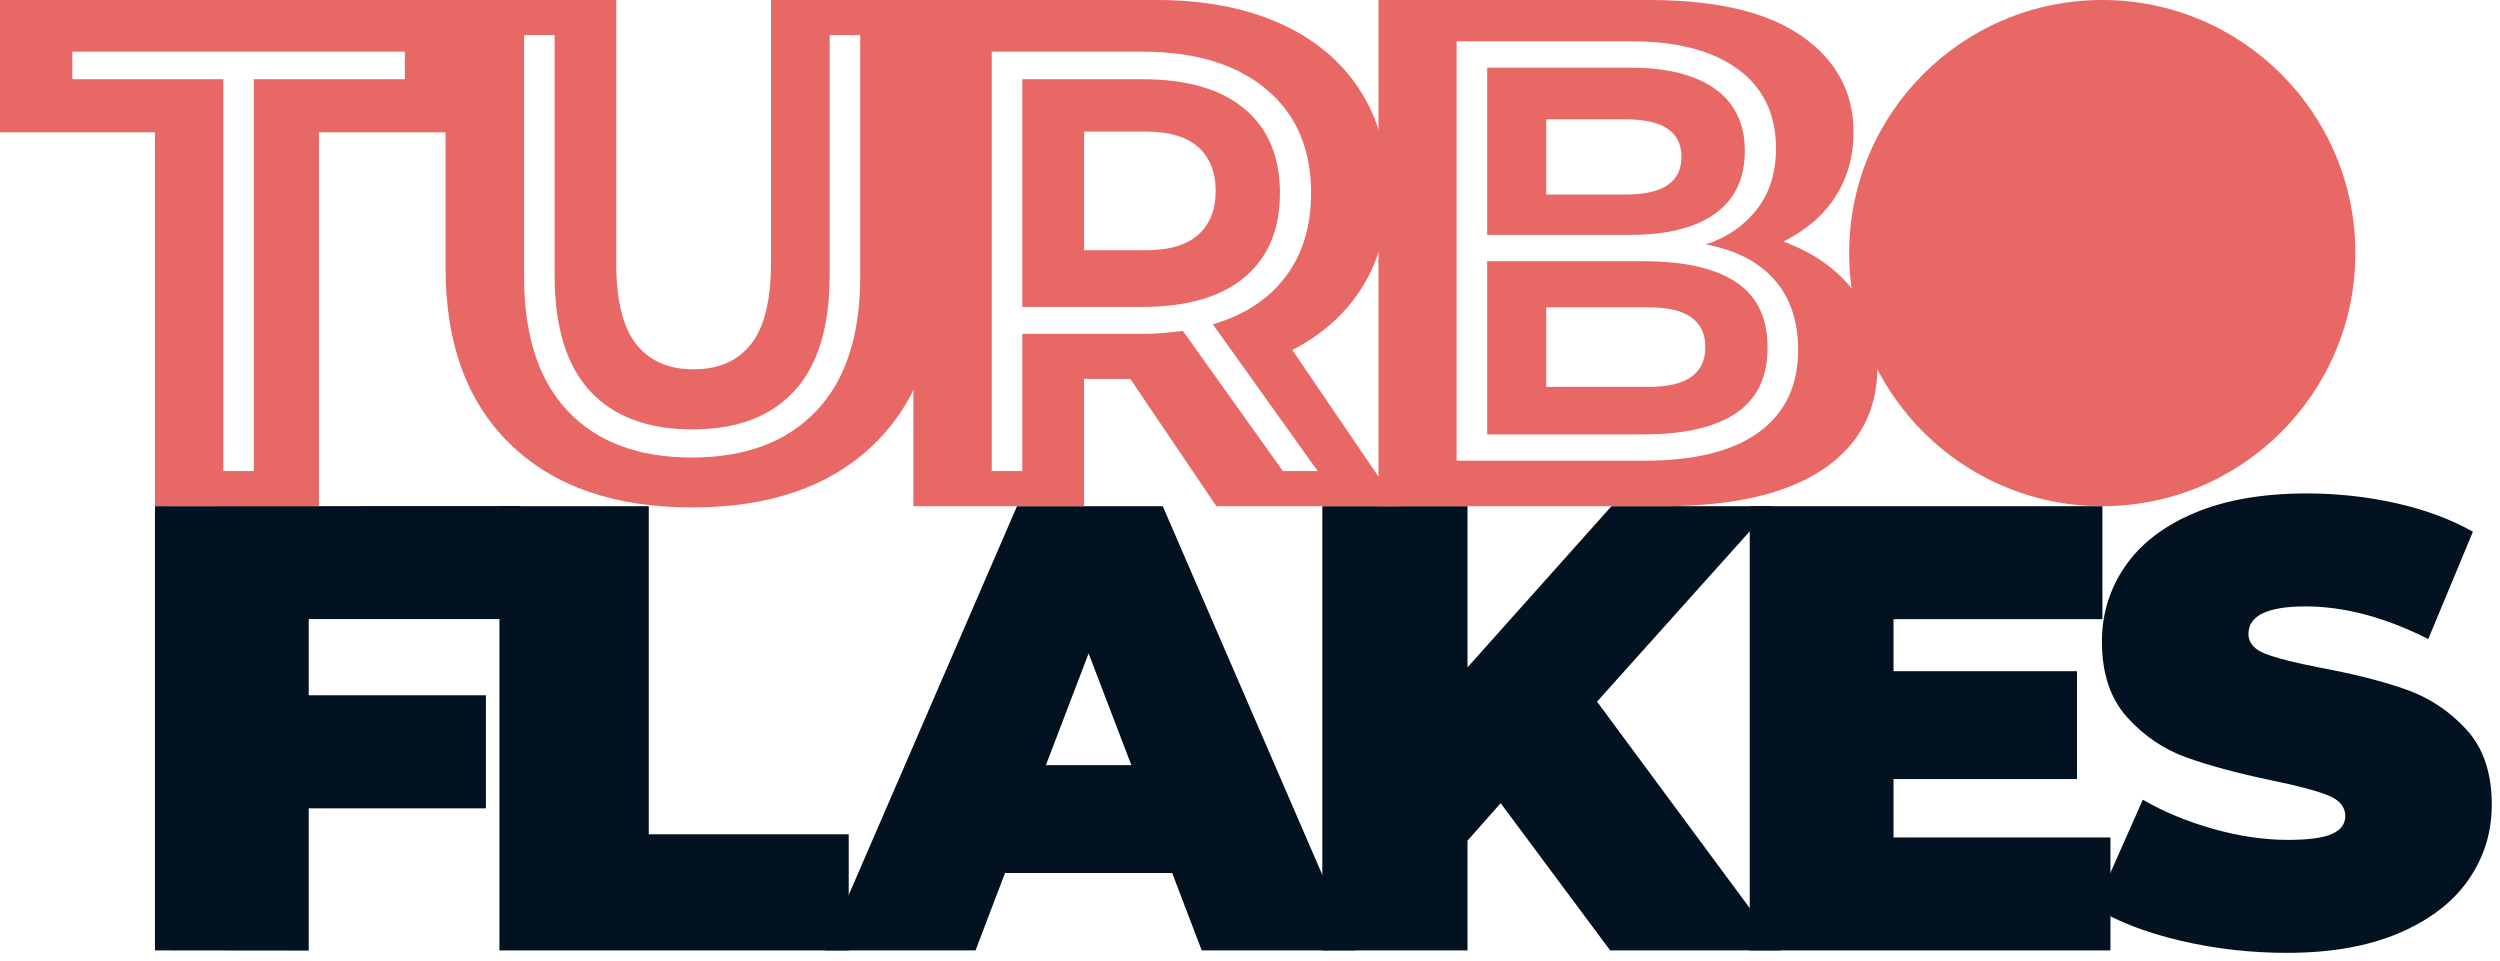
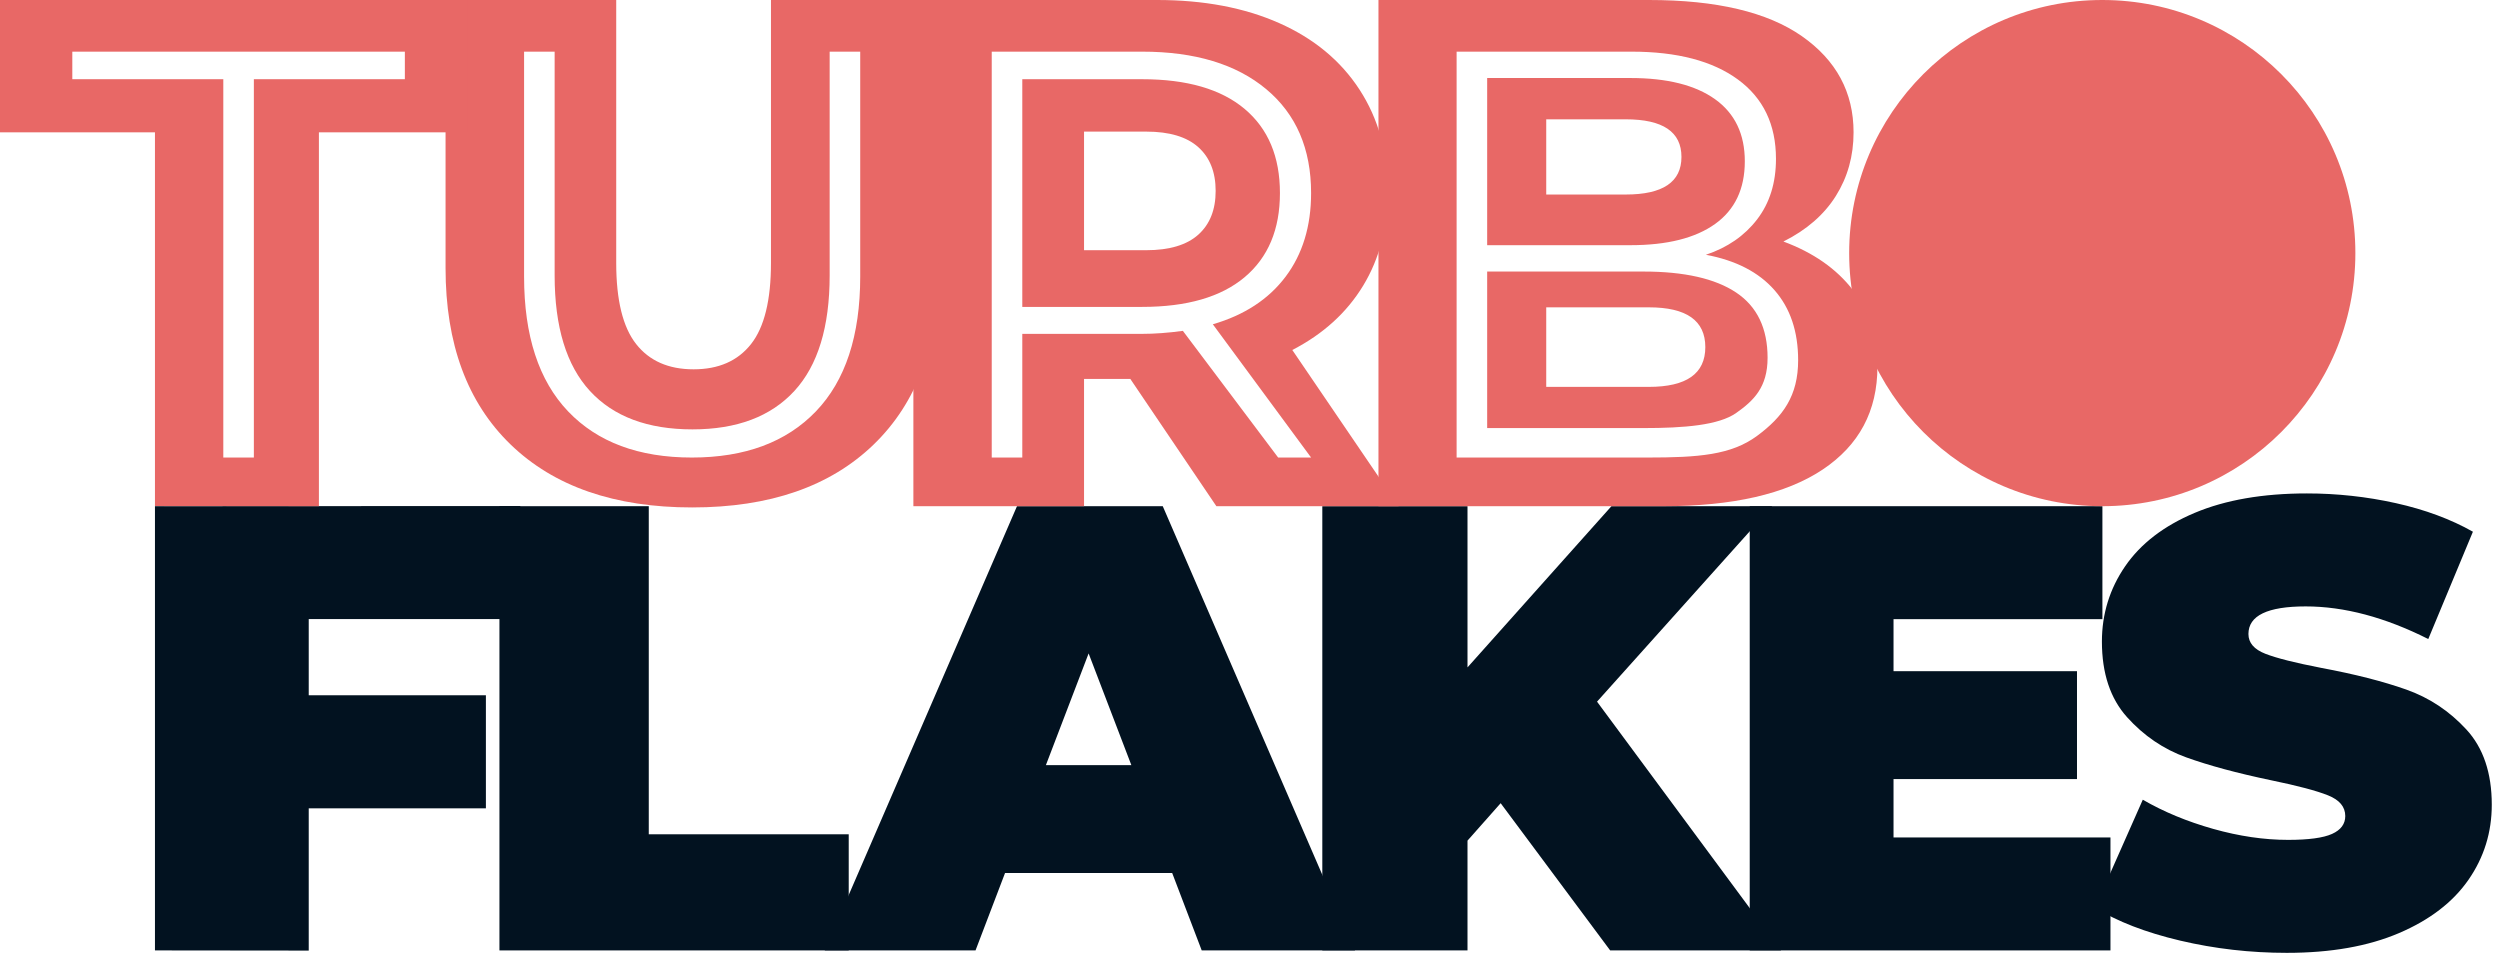
<svg xmlns="http://www.w3.org/2000/svg" width="242px" height="93px" viewBox="0 0 242 93" version="1.1">
  <g id="Page-1" stroke="none" stroke-width="1" fill="none" fill-rule="evenodd">
    <g id="Artboard" transform="translate(-537, -183)">
      <g id="TURBOFLAKES" transform="translate(537, 183)">
        <g>
          <g id="FLAKES" transform="translate(15, 47)" fill="#021220" fill-rule="nonzero">
            <g id="S" transform="translate(187, 0)">
              <path d="M19.361,45.236 C15.83,45.236 12.391,44.841 9.043,44.052 C5.696,43.262 2.946,42.198 0.796,40.862 L5.422,30.412 C7.451,31.587 9.723,32.528 12.239,33.237 C14.755,33.946 17.17,34.3 19.483,34.3 C21.471,34.3 22.891,34.108 23.743,33.723 C24.596,33.338 25.022,32.761 25.022,31.992 C25.022,31.101 24.464,30.432 23.348,29.987 C22.232,29.541 20.396,29.055 17.839,28.529 C14.552,27.84 11.813,27.101 9.622,26.311 C7.43,25.521 5.523,24.225 3.9,22.423 C2.277,20.62 1.465,18.18 1.465,15.102 C1.465,12.429 2.216,9.999 3.717,7.811 C5.219,5.624 7.461,3.903 10.443,2.647 C13.426,1.392 17.048,0.764 21.309,0.764 C24.23,0.764 27.101,1.078 29.922,1.705 C32.742,2.333 35.228,3.255 37.378,4.47 L33.057,14.859 C28.877,12.753 24.92,11.7 21.187,11.7 C17.494,11.7 15.648,12.591 15.648,14.373 C15.648,15.223 16.196,15.861 17.291,16.287 C18.387,16.712 20.193,17.168 22.709,17.654 C25.955,18.261 28.694,18.96 30.926,19.75 C33.158,20.539 35.096,21.825 36.739,23.608 C38.383,25.39 39.204,27.82 39.204,30.898 C39.204,33.571 38.454,35.991 36.952,38.158 C35.451,40.325 33.209,42.047 30.226,43.322 C27.243,44.598 23.622,45.236 19.361,45.236 Z" />
              <path d="M19.206,41.044 C16.617,41.044 14.154,40.599 11.817,39.71 C9.481,38.821 7.657,37.671 6.345,36.262 L7.505,34.349 C8.749,35.658 10.422,36.723 12.523,37.546 C14.625,38.368 16.836,38.779 19.156,38.779 C22.518,38.779 25.057,38.141 26.771,36.866 C28.486,35.591 29.343,33.929 29.343,31.882 C29.343,30.305 28.89,29.047 27.982,28.107 C27.074,27.167 25.948,26.446 24.603,25.942 C23.258,25.439 21.442,24.919 19.156,24.382 C16.567,23.744 14.49,23.123 12.927,22.519 C11.363,21.915 10.035,20.984 8.943,19.725 C7.85,18.467 7.303,16.78 7.303,14.666 C7.303,12.955 7.757,11.386 8.665,9.959 C9.573,8.533 10.96,7.401 12.826,6.562 C14.692,5.723 17.021,5.303 19.811,5.303 C21.761,5.303 23.678,5.588 25.561,6.159 C27.444,6.729 29.074,7.501 30.453,8.474 L29.495,10.538 C28.083,9.565 26.528,8.827 24.83,8.323 C23.132,7.82 21.459,7.568 19.811,7.568 C16.55,7.568 14.079,8.223 12.397,9.532 C10.716,10.84 9.876,12.535 9.876,14.616 C9.876,16.193 10.33,17.452 11.237,18.391 C12.145,19.331 13.272,20.053 14.617,20.556 C15.961,21.059 17.794,21.596 20.114,22.167 C22.703,22.804 24.771,23.425 26.317,24.029 C27.864,24.633 29.184,25.548 30.277,26.773 C31.369,27.998 31.916,29.651 31.916,31.731 C31.916,33.443 31.453,35.003 30.529,36.413 C29.604,37.822 28.183,38.947 26.267,39.786 C24.35,40.625 21.997,41.044 19.206,41.044 Z" />
            </g>
            <g id="E" transform="translate(154, 2)">
              <polygon points="35.293 32.066 35.293 43 0.373 43 0.373 0 34.513 0 34.513 10.934 14.293 10.934 14.293 15.971 32.053 15.971 32.053 26.414 14.293 26.414 14.293 32.066" />
              <polygon points="30.591 37.148 30.591 39.49 6.579 39.49 6.579 3.861 29.845 3.861 29.845 6.203 9.114 6.203 9.114 20.25 27.657 20.25 27.657 22.541 9.114 22.541 9.114 37.148" />
            </g>
            <g id="K" transform="translate(113, 2)">
              <polygon points="17.264 28.749 14.054 32.373 14.054 43 0 43 0 0 14.054 0 14.054 15.603 27.987 0 43.555 0 26.593 18.92 44.403 43 27.865 43" />
              <polygon points="17.094 22.808 9.214 31.002 9.214 40.367 6.654 40.367 6.654 4.739 9.214 4.739 9.214 27.643 31.148 4.739 34.26 4.739 18.8 20.924 35.314 40.367 32.202 40.367" />
            </g>
            <g id="A" transform="translate(64, 2)">
              <path d="M34.467,35.506 L18.289,35.506 L15.431,43 L0.834,43 L19.445,0 L33.555,0 L52.166,43 L37.326,43 L34.467,35.506 Z M30.514,25.063 L26.378,14.251 L22.243,25.063 L30.514,25.063 Z" />
              <path d="M35.705,30.34 L15.245,30.34 L10.76,40.367 L7.988,40.367 L24.215,4.739 L26.785,4.739 L43.012,40.367 L40.24,40.367 L35.705,30.34 Z M34.747,28.152 L25.475,7.589 L16.253,28.152 L34.747,28.152 Z" />
            </g>
            <g id="L" transform="translate(33, 2)">
              <polygon points="0.346 0 14.801 0 14.801 31.759 34.156 31.759 34.156 43 0.346 43" />
              <polygon points="4.125 3.51 6.713 3.51 6.713 36.797 27.166 36.797 27.166 39.139 4.125 39.139" />
            </g>
            <g id="F" transform="translate(0, 1)">
              <polygon points="14.885 11.926 14.885 19.303 32.035 19.303 32.035 30.246 14.885 30.246 14.885 44.017 -5.68434189e-14 44 -5.68434189e-14 1 35.368 0.983 35.368 11.926" />
              <polygon points="8.183 8.607 8.183 23.825 27.178 23.825 27.178 26.166 8.183 26.166 8.183 41.894 5.585 41.894 5.585 6.265 29.419 6.265 29.419 8.607" />
            </g>
          </g>
          <g id="TURBO" fill="#E86866">
            <g id="O" transform="translate(179, 0)">
              <circle id="Oval" cx="24.5" cy="24.5" r="24.5" />
            </g>
            <g id="B" transform="translate(133, 0)" fill-rule="nonzero">
-               <path d="M39.635,23.38 C42.528,24.453 44.768,26.017 46.355,28.07 C47.942,30.123 48.735,32.597 48.735,35.49 C48.735,39.783 46.962,43.108 43.415,45.465 C39.868,47.822 34.735,49 28.015,49 L0.435,49 L0.435,0 L26.615,0 C33.148,0 38.083,1.167 41.42,3.5 C44.757,5.833 46.425,8.937 46.425,12.81 C46.425,15.097 45.853,17.15 44.71,18.97 C43.567,20.79 41.875,22.26 39.635,23.38 Z M16.675,11.55 L16.675,18.83 L24.375,18.83 C27.968,18.83 29.765,17.617 29.765,15.19 C29.765,12.763 27.968,11.55 24.375,11.55 L16.675,11.55 Z M26.615,37.45 C30.255,37.45 32.075,36.167 32.075,33.6 C32.075,31.033 30.255,29.75 26.615,29.75 L16.675,29.75 L16.675,37.45 L26.615,37.45 Z M32.128,23.662 C34.216,22.966 35.869,21.825 37.087,20.24 C38.305,18.655 38.914,16.702 38.914,14.382 C38.914,11.057 37.686,8.495 35.231,6.697 C32.776,4.899 29.344,4 24.936,4 L8,4 L8,44.6 L26.096,44.6 C31.045,44.6 34.777,43.672 37.29,41.816 C39.803,39.96 41.06,37.311 41.06,33.87 C41.06,31.086 40.296,28.824 38.769,27.084 C37.242,25.344 35.028,24.203 32.128,23.662 Z M10.958,6.552 L24.82,6.552 C28.377,6.552 31.113,7.238 33.027,8.611 C34.941,9.984 35.898,11.985 35.898,14.614 C35.898,17.282 34.941,19.302 33.027,20.675 C31.113,22.048 28.377,22.734 24.82,22.734 L10.958,22.734 L10.958,6.552 Z M26.096,42.048 L10.958,42.048 L10.958,25.286 L26.096,25.286 C30.04,25.286 33.027,25.963 35.057,27.316 C37.087,28.669 38.102,30.777 38.102,33.638 C38.102,36.499 37.087,38.616 35.057,39.989 C33.027,41.362 30.04,42.048 26.096,42.048 Z" id="Combined-Shape" />
+               <path d="M39.635,23.38 C42.528,24.453 44.768,26.017 46.355,28.07 C47.942,30.123 48.735,32.597 48.735,35.49 C48.735,39.783 46.962,43.108 43.415,45.465 C39.868,47.822 34.735,49 28.015,49 L0.435,49 L0.435,0 L26.615,0 C33.148,0 38.083,1.167 41.42,3.5 C44.757,5.833 46.425,8.937 46.425,12.81 C46.425,15.097 45.853,17.15 44.71,18.97 C43.567,20.79 41.875,22.26 39.635,23.38 Z M16.675,11.55 L16.675,18.83 L24.375,18.83 C27.968,18.83 29.765,17.617 29.765,15.19 C29.765,12.763 27.968,11.55 24.375,11.55 L16.675,11.55 Z M26.615,37.45 C30.255,37.45 32.075,36.167 32.075,33.6 C32.075,31.033 30.255,29.75 26.615,29.75 L16.675,29.75 L16.675,37.45 L26.615,37.45 Z M32.128,24.662 C34.216,23.966 35.869,22.825 37.087,21.24 C38.305,19.655 38.914,17.702 38.914,15.382 C38.914,12.057 37.686,9.495 35.231,7.697 C32.776,5.899 29.344,5 24.936,5 L8,5 L8,44.29 L26.463,44.29 C31.412,44.29 34.574,44.047 37.087,42.191 C39.6,40.335 41.06,38.311 41.06,34.87 C41.06,32.086 40.296,29.824 38.769,28.084 C37.242,26.344 35.028,25.203 32.128,24.662 Z M10.958,7.552 L24.82,7.552 C28.377,7.552 31.113,8.238 33.027,9.611 C34.941,10.984 35.898,12.985 35.898,15.614 C35.898,18.282 34.941,20.302 33.027,21.675 C31.113,23.048 28.377,23.734 24.82,23.734 L10.958,23.734 L10.958,7.552 Z M26.096,41.438 L10.958,41.438 L10.958,26.286 L26.096,26.286 C30.04,26.286 33.027,26.963 35.057,28.316 C37.087,29.669 38.102,31.777 38.102,34.638 C38.102,37.499 36.742,38.794 35.057,39.979 C33.372,41.163 30.04,41.438 26.096,41.438 Z" id="Combined-Shape" />
            </g>
            <g id="R" transform="translate(88, 0)" fill-rule="nonzero">
-               <path d="M21.415,36.68 L16.935,36.68 L16.935,49 L0.415,49 L0.415,0 L24.005,0 C28.532,0 32.475,0.747 35.835,2.24 C39.195,3.733 41.785,5.88 43.605,8.68 C45.425,11.48 46.335,14.747 46.335,18.48 C46.335,21.98 45.542,25.037 43.955,27.65 C42.368,30.263 40.082,32.34 37.095,33.88 L47.385,49 L29.745,49 L21.415,36.68 Z M29.675,18.48 C29.675,16.66 29.115,15.248 27.995,14.245 C26.875,13.242 25.195,12.74 22.955,12.74 L16.935,12.74 L16.935,24.22 L22.955,24.22 C25.195,24.22 26.875,23.718 27.995,22.715 C29.115,21.712 29.675,20.3 29.675,18.48 Z M36.188,45.6 L39.552,45.6 L29.402,31.39 C32.457,30.501 34.806,28.964 36.449,26.779 C38.092,24.594 38.914,21.897 38.914,18.688 C38.914,14.396 37.464,11.042 34.564,8.625 C31.664,6.208 27.662,5 22.558,5 L8,5 L8,45.6 L10.958,45.6 L10.958,32.318 L22.558,32.318 C23.757,32.318 25.071,32.221 26.502,32.028 L36.188,45.6 Z M22.558,29.708 L10.958,29.708 L10.958,7.668 L22.558,7.668 C26.889,7.668 30.195,8.625 32.476,10.539 C34.757,12.453 35.898,15.169 35.898,18.688 C35.898,22.207 34.757,24.923 32.476,26.837 C30.195,28.751 26.889,29.708 22.558,29.708 Z" id="Combined-Shape" />
+               <path d="M21.415,36.68 L16.935,36.68 L16.935,49 L0.415,49 L0.415,0 L24.005,0 C28.532,0 32.475,0.747 35.835,2.24 C39.195,3.733 41.785,5.88 43.605,8.68 C45.425,11.48 46.335,14.747 46.335,18.48 C46.335,21.98 45.542,25.037 43.955,27.65 C42.368,30.263 40.082,32.34 37.095,33.88 L47.385,49 L29.745,49 L21.415,36.68 Z M29.675,18.48 C29.675,16.66 29.115,15.248 27.995,14.245 C26.875,13.242 25.195,12.74 22.955,12.74 L16.935,12.74 L16.935,24.22 L22.955,24.22 C25.195,24.22 26.875,23.718 27.995,22.715 C29.115,21.712 29.675,20.3 29.675,18.48 Z M35.725,44.29 L38.914,44.29 L29.402,31.39 C32.457,30.501 34.806,28.964 36.449,26.779 C38.092,24.594 38.914,21.897 38.914,18.688 C38.914,14.396 37.464,11.042 34.564,8.625 C31.664,6.208 27.662,5 22.558,5 L8,5 L8,44.29 L10.958,44.29 L10.958,32.318 L22.558,32.318 C23.757,32.318 25.071,32.221 26.502,32.028 L35.725,44.29 Z M22.558,29.708 L10.958,29.708 L10.958,7.668 L22.558,7.668 C26.889,7.668 30.195,8.625 32.476,10.539 C34.757,12.453 35.898,15.169 35.898,18.688 C35.898,22.207 34.757,24.923 32.476,26.837 C30.195,28.751 26.889,29.708 22.558,29.708 Z" id="Combined-Shape" />
            </g>
            <g id="U" transform="translate(43, 0)" fill-rule="nonzero">
-               <path d="M24,49.12 C16.487,49.12 10.63,47.09 6.43,43.03 C2.23,38.97 0.13,33.277 0.13,25.95 L0.13,0 L16.65,0 L16.65,25.46 C16.65,29.053 17.292,31.667 18.575,33.3 C19.858,34.933 21.713,35.75 24.14,35.75 C26.567,35.75 28.422,34.933 29.705,33.3 C30.988,31.667 31.63,29.053 31.63,25.46 L31.63,0 L48,0 L47.87,25.95 C47.87,33.277 45.77,38.97 41.57,43.03 C37.37,47.09 31.513,49.12 24,49.12 Z M23.971,44.29 C29.114,44.29 33.116,42.801 35.977,39.824 C38.838,36.847 40.269,32.497 40.269,26.774 L40.269,3.4 L37.311,3.4 L37.311,26.658 C37.311,31.646 36.17,35.377 33.889,37.852 C31.608,40.327 28.321,41.564 24.029,41.564 C19.698,41.564 16.392,40.327 14.111,37.852 C11.83,35.377 10.689,31.646 10.689,26.658 L10.689,3.4 L7.731,3.4 L7.731,26.774 C7.731,32.497 9.152,36.847 11.994,39.824 C14.836,42.801 18.828,44.29 23.971,44.29 Z" id="Combined-Shape" />
+               <path d="M24,49.12 C16.487,49.12 10.63,47.09 6.43,43.03 C2.23,38.97 0.13,33.277 0.13,25.95 L0.13,0 L16.65,0 L16.65,25.46 C16.65,29.053 17.292,31.667 18.575,33.3 C19.858,34.933 21.713,35.75 24.14,35.75 C26.567,35.75 28.422,34.933 29.705,33.3 C30.988,31.667 31.63,29.053 31.63,25.46 L31.63,0 L48,0 L47.87,25.95 C47.87,33.277 45.77,38.97 41.57,43.03 C37.37,47.09 31.513,49.12 24,49.12 Z M23.971,44.29 C29.114,44.29 33.116,42.801 35.977,39.824 C38.838,36.847 40.269,32.497 40.269,26.774 L40.269,5 L37.311,5 L37.311,26.658 C37.311,31.646 36.17,35.377 33.889,37.852 C31.608,40.327 28.321,41.564 24.029,41.564 C19.698,41.564 16.392,40.327 14.111,37.852 C11.83,35.377 10.689,31.646 10.689,26.658 L10.689,5 L7.731,5 L7.731,26.774 C7.731,32.497 9.152,36.847 11.994,39.824 C14.836,42.801 18.828,44.29 23.971,44.29 Z" id="Combined-Shape" />
            </g>
            <g id="T" fill-rule="nonzero">
-               <path d="M15,12.81 L7.10542736e-15,12.81 L7.10542736e-15,0 L45.22,0 L45.22,12.81 L30.87,12.81 L30.87,49 L15,48.983 L15,12.81 Z M21.616,7.668 L21.616,45.6 L24.574,45.6 L24.574,7.668 L39.19,7.668 L39.19,5 L7,5 L7,7.668 L21.616,7.668 Z" id="Combined-Shape" />
+               <path d="M15,12.81 L7.10542736e-15,12.81 L7.10542736e-15,0 L45.22,0 L45.22,12.81 L30.87,12.81 L30.87,49 L15,48.983 L15,12.81 Z M21.616,7.668 L21.616,44.29 L24.574,44.29 L24.574,7.668 L39.19,7.668 L39.19,5 L7,5 L7,7.668 L21.616,7.668 Z" id="Combined-Shape" />
            </g>
          </g>
        </g>
      </g>
    </g>
  </g>
</svg>
